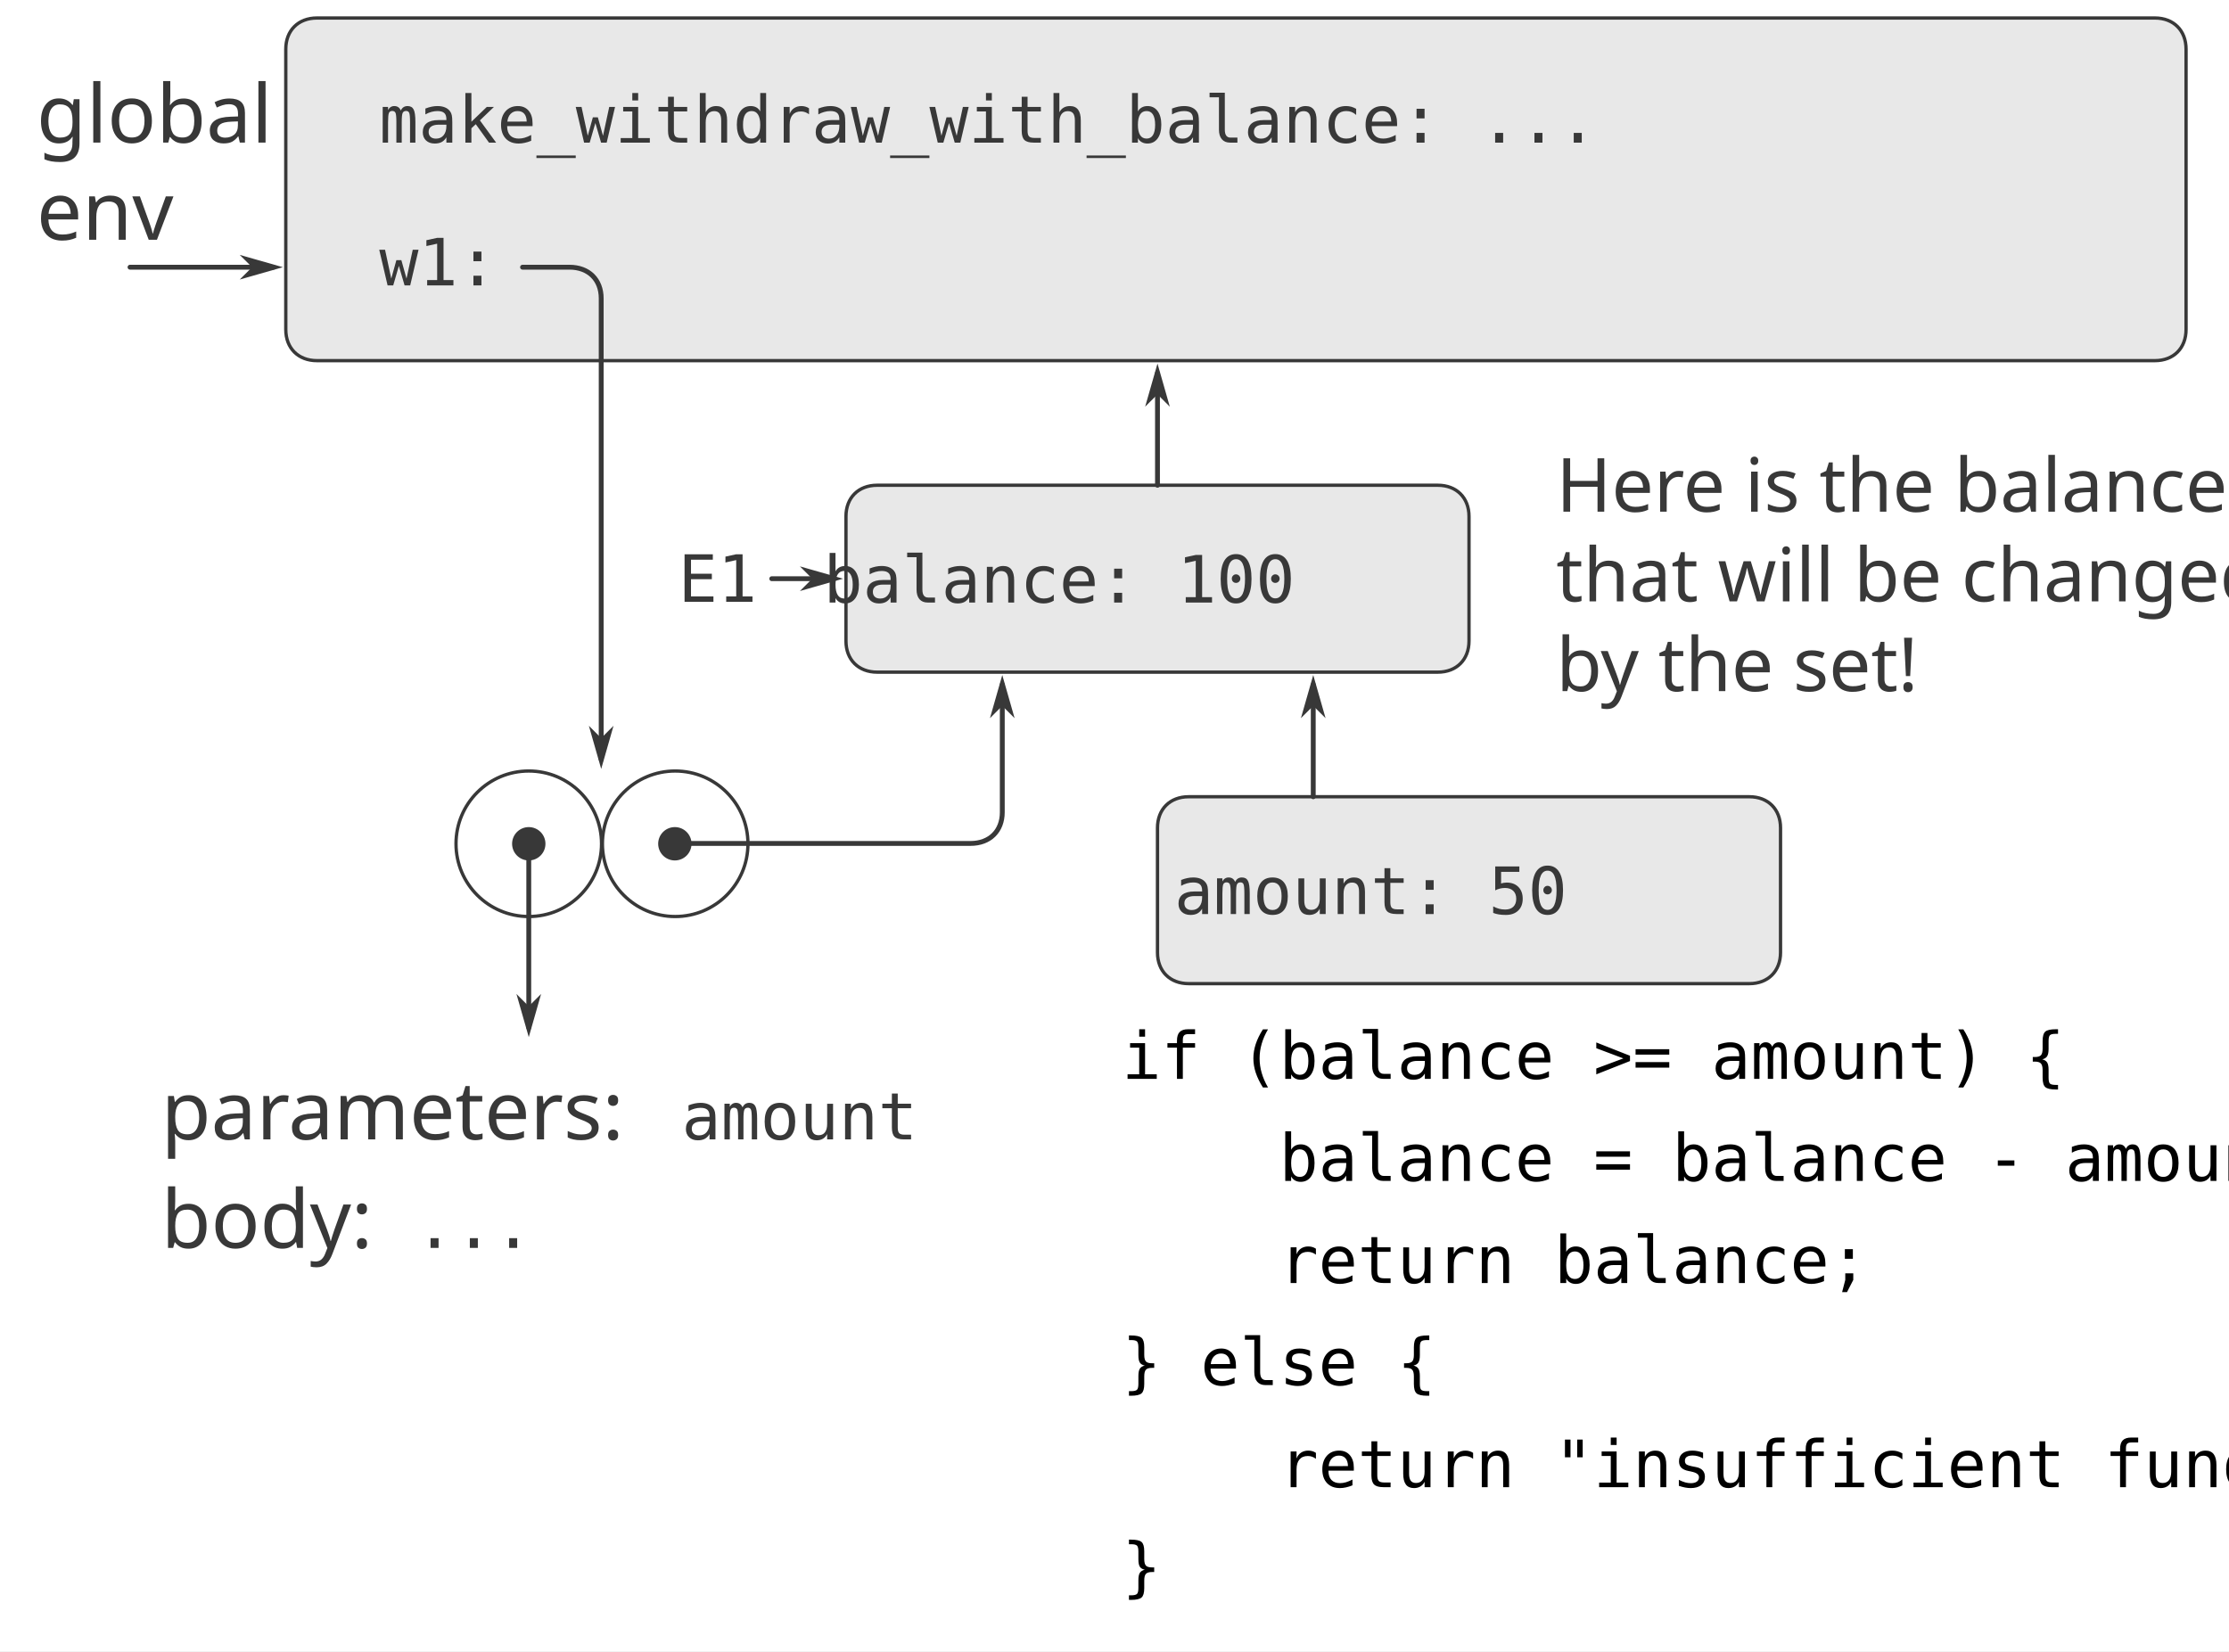
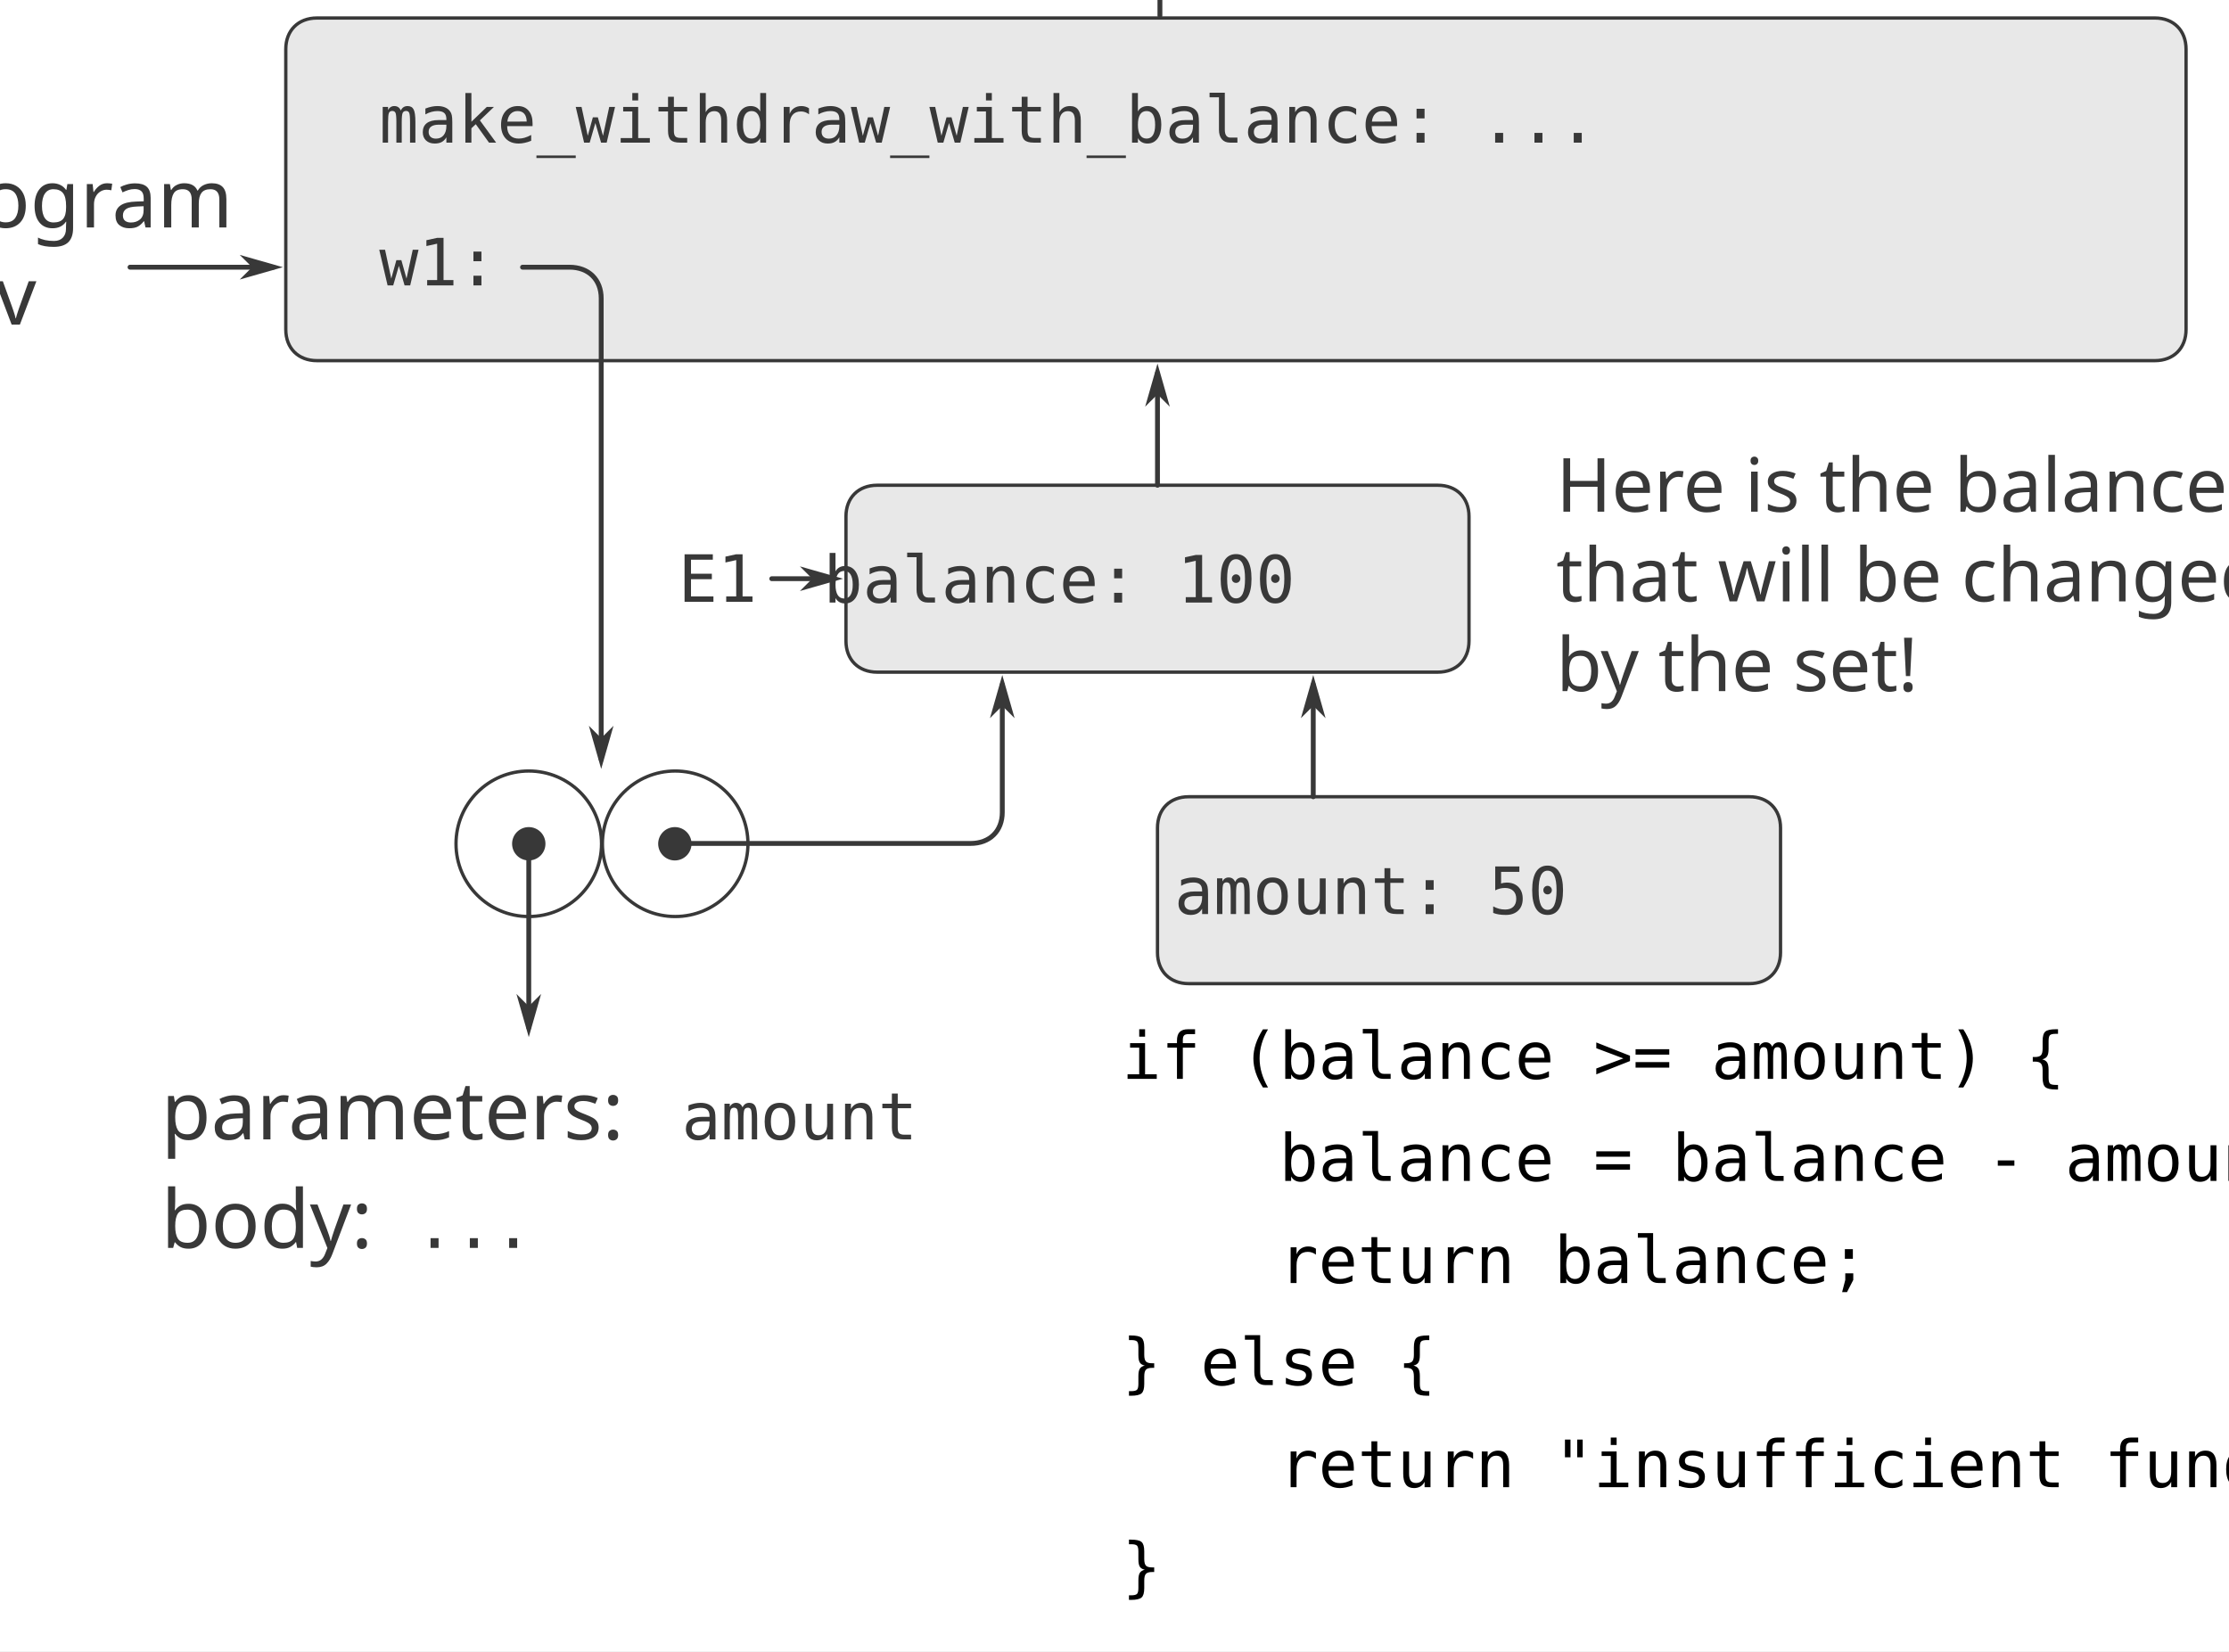
<svg xmlns="http://www.w3.org/2000/svg" preserveAspectRatio="xMinYMin meet" viewBox="0 0 683 506" id="svg4152" style="display:inline" version="1.1">
  <defs id="defs4154">
    <marker refX="0" refY="0" orient="auto" id="Arrow1Mend-6" style="overflow:visible">
      <path d="M 0,0 5,-5 -12.5,0 5,5 0,0 z" transform="matrix(-0.4,0,0,-0.4,-4,0)" id="path3809-6-2" style="fill:#383838;fill-rule:evenodd;stroke:#383838;stroke-width:1pt;marker-start:none" />
    </marker>
    <marker refX="0" refY="0" orient="auto" id="marker5058" style="overflow:visible">
      <path d="M 0,0 5,-5 -12.5,0 5,5 0,0 z" transform="matrix(-0.4,0,0,-0.4,-4,0)" id="path5060" style="fill:#383838;fill-rule:evenodd;stroke:#383838;stroke-width:1pt;marker-start:none" />
    </marker>
    <marker refX="0" refY="0" orient="auto" id="marker5062" style="overflow:visible">
      <path d="M 0,0 5,-5 -12.5,0 5,5 0,0 z" transform="matrix(-0.4,0,0,-0.4,-4,0)" id="path5064" style="fill:#383838;fill-rule:evenodd;stroke:#383838;stroke-width:1pt;marker-start:none" />
    </marker>
    <marker refX="0" refY="0" orient="auto" id="marker5066" style="overflow:visible">
      <path d="M 0,0 5,-5 -12.5,0 5,5 0,0 z" transform="matrix(-0.4,0,0,-0.4,-4,0)" id="path5068" style="fill:#383838;fill-rule:evenodd;stroke:#383838;stroke-width:1pt;marker-start:none" />
    </marker>
    <marker refX="0" refY="0" orient="auto" id="Arrow1Mend" style="overflow:visible">
      <path d="M 0,0 5,-5 -12.5,0 5,5 0,0 z" transform="matrix(-0.4,0,0,-0.4,-4,0)" id="path3809" style="fill:#383838;fill-rule:evenodd;stroke:#383838;stroke-width:1pt;marker-start:none" />
    </marker>
    <marker refX="0" refY="0" orient="auto" id="marker5072" style="overflow:visible">
      <path d="M 0,0 5,-5 -12.5,0 5,5 0,0 z" transform="matrix(-0.4,0,0,-0.4,-4,0)" id="path5074" style="fill:#383838;fill-rule:evenodd;stroke:#383838;stroke-width:1pt;marker-start:none" />
    </marker>
    <marker refX="0" refY="0" orient="auto" id="Arrow1Mend-3" style="overflow:visible">
      <path d="M 0,0 5,-5 -12.5,0 5,5 0,0 z" transform="matrix(-0.4,0,0,-0.4,-4,0)" id="path3809-6" style="fill:#383838;fill-rule:evenodd;stroke:#383838;stroke-width:1pt;marker-start:none" />
    </marker>
    <marker refX="0" refY="0" orient="auto" id="Arrow1Mend-6-4" style="overflow:visible">
      <path d="M 0,0 5,-5 -12.5,0 5,5 0,0 z" transform="matrix(-0.4,0,0,-0.4,-4,0)" id="path3809-6-2-9" style="fill:#383838;fill-rule:evenodd;stroke:#383838;stroke-width:1pt;marker-start:none" />
    </marker>
    <marker refX="0" refY="0" orient="auto" id="Arrow1Mend-4" style="overflow:visible">
      <path d="M 0,0 5,-5 -12.5,0 5,5 0,0 z" transform="matrix(-0.4,0,0,-0.4,-4,0)" id="path3809-68" style="fill:#383838;fill-rule:evenodd;stroke:#383838;stroke-width:1pt;marker-start:none" />
    </marker>
    <marker refX="0" refY="0" orient="auto" id="Arrow1Mend-6-9" style="overflow:visible">
      <path d="M 0,0 5,-5 -12.5,0 5,5 0,0 z" transform="matrix(-0.4,0,0,-0.4,-4,0)" id="path3809-6-2-3" style="fill:#383838;fill-rule:evenodd;stroke:#383838;stroke-width:1pt;marker-start:none" />
    </marker>
+     <marker refX="0" refY="0" orient="auto" id="Arrow1Mend-6-91" style="overflow:visible">
+       <path d="M 0,0 5,-5 -12.5,0 5,5 Z" transform="matrix(-0.4,0,0,-0.4,-4,0)" id="path3809-6-2-2" style="fill:#383838;fill-rule:evenodd;stroke:#383838;stroke-width:1pt;marker-start:none" />
+     </marker>
  </defs>
-   <rect width="100%" height="100%" fill="white" />
+   <rect width="100%" height="100%" fill="white" id="rect25" />
  <g transform="translate(-28.416,-31.1875)" id="layer2" style="display:inline">
-     <path d="m 125.531,36.705 563.182,0 c 5.727,0 9.545,3.818 9.545,9.545 l 0,85.909 c 0,5.727 -3.818,9.545 -9.545,9.545 l -563.182,0 c -5.727,0 -9.545,-3.818 -9.545,-9.545 l 0,-85.909 c 0,-5.727 3.818,-9.545 9.545,-9.545 z" id="rect5327" style="fill:#e8e8e8;fill-opacity:1;stroke:#383838;stroke-width:1.015;stroke-linecap:round;stroke-linejoin:round;stroke-miterlimit:4;stroke-opacity:1;stroke-dasharray:none;stroke-dashoffset:0" />
-     <path d="m 236.258,289.651 89.557,0 c 5.898,0 9.716,-3.818 9.716,-9.545 l 0,-39.127" id="path3795" style="fill:none;stroke:#383838;stroke-width:1.488;stroke-linecap:round;stroke-linejoin:round;stroke-miterlimit:4;stroke-opacity:1;stroke-dasharray:none;marker-end:url(#Arrow1Mend)" />
-     <path d="m 188.531,113.069 14.386,0 c 5.898,0 9.716,3.818 9.716,9.545 l 0,141.273" id="path3795-5" style="fill:none;stroke:#383838;stroke-width:1.488;stroke-linecap:round;stroke-linejoin:round;stroke-miterlimit:4;stroke-opacity:1;stroke-dasharray:none;marker-end:url(#Arrow1Mend)" />
-     <path d="m 68.258,113.069 43.909,0" id="path4451" style="fill:none;stroke:#383838;stroke-width:1.488;stroke-linecap:round;stroke-linejoin:round;stroke-miterlimit:4;stroke-opacity:1;stroke-dasharray:none;marker-end:url(#Arrow1Mend-6)" />
-     <path d="m 190.44,294.526 0,51.545" id="path4451-5" style="fill:none;stroke:#383838;stroke-width:1.488;stroke-linecap:round;stroke-linejoin:round;stroke-miterlimit:4;stroke-opacity:1;stroke-dasharray:none;marker-end:url(#Arrow1Mend-6)" />
-     <path d="m 190,179.862 a 2.5,2.5 0 1 1 -5,0 2.5,2.5 0 1 1 5,0 z" transform="matrix(1.909092,0,0,1.909092,-167.5147,-53.62068)" id="path5407" style="fill:#383838;fill-opacity:1;stroke:#383838;stroke-width:0.354;stroke-linecap:round;stroke-linejoin:round;stroke-miterlimit:4;stroke-opacity:1;stroke-dasharray:none;stroke-dashoffset:0" />
-     <path d="m 190,179.862 a 2.5,2.5 0 1 1 -5,0 2.5,2.5 0 1 1 5,0 z" transform="matrix(1.909092,0,0,1.909092,-122.7533,-53.62068)" id="path5407-7" style="fill:#383838;fill-opacity:1;stroke:#383838;stroke-width:0.354;stroke-linecap:round;stroke-linejoin:round;stroke-miterlimit:4;stroke-opacity:1;stroke-dasharray:none;stroke-dashoffset:0" />
-     <path d="m 199.171,180.362 a 11.171,11.171 0 1 1 -22.342,0 11.171,11.171 0 1 1 22.342,0 z" transform="matrix(1.995869,0,0,1.995869,-139.9196,-70.2265)" id="path5435-9" style="fill:none;stroke:#383838;stroke-width:0.508;stroke-linecap:round;stroke-linejoin:round;stroke-miterlimit:4;stroke-opacity:1;stroke-dasharray:none;stroke-dashoffset:0" />
-     <path d="m 199.171,180.362 a 11.171,11.171 0 1 1 -22.342,0 11.171,11.171 0 1 1 22.342,0 z" transform="matrix(1.995869,0,0,1.995869,-184.7833,-70.22649)" id="path5435-9-6" style="fill:none;stroke:#383838;stroke-width:0.508;stroke-linecap:round;stroke-linejoin:round;stroke-miterlimit:4;stroke-opacity:1;stroke-dasharray:none;stroke-dashoffset:0" />
-     <path d="m 297.179,179.887 171.818,0 c 5.727,0 9.545,3.818 9.545,9.545 l 0,38.182 c 0,5.727 -3.818,9.545 -9.545,9.545 l -171.818,0 c -5.727,0 -9.545,-3.818 -9.545,-9.545 l 0,-38.182 c 0,-5.727 3.818,-9.545 9.545,-9.545 z" id="rect5327-2" style="fill:#e8e8e8;fill-opacity:1;stroke:#383838;stroke-width:1.015;stroke-linecap:round;stroke-linejoin:round;stroke-miterlimit:4;stroke-opacity:1;stroke-dasharray:none;stroke-dashoffset:0" />
-     <path d="m 264.895,208.524 18.92,0" id="path4451-8" style="fill:none;stroke:#383838;stroke-width:1.488;stroke-linecap:round;stroke-linejoin:round;stroke-miterlimit:4;stroke-opacity:1;stroke-dasharray:none;marker-end:url(#Arrow1Mend-6)" />
-     <path d="m 383.088,179.887 0,-34.364" id="path4451-8-3" style="fill:none;stroke:#383838;stroke-width:1.488;stroke-linecap:round;stroke-linejoin:round;stroke-miterlimit:4;stroke-opacity:1;stroke-dasharray:none;marker-end:url(#Arrow1Mend-6)" />
-     <path d="m 392.633,275.342 171.818,0 c 5.727,0 9.545,3.818 9.545,9.545 l 0,38.182 c 0,5.727 -3.818,9.545 -9.545,9.545 l -171.818,0 c -5.727,0 -9.545,-3.818 -9.545,-9.545 l 0,-38.182 c 0,-5.727 3.818,-9.545 9.545,-9.545 z" id="rect5327-2-7" style="fill:#e8e8e8;fill-opacity:1;stroke:#383838;stroke-width:1.015;stroke-linecap:round;stroke-linejoin:round;stroke-miterlimit:4;stroke-opacity:1;stroke-dasharray:none;stroke-dashoffset:0;display:inline" />
+     <path d="M 125.531,36.705 H 688.713 c 5.727,0 9.545,3.818 9.545,9.545 v 85.909 c 0,5.727 -3.818,9.545 -9.545,9.545 H 125.531 c -5.727,0 -9.545,-3.818 -9.545,-9.545 V 46.251 c 0,-5.727 3.818,-9.545 9.545,-9.545 z" id="rect5327" style="fill:#e8e8e8;fill-opacity:1;stroke:#383838;stroke-width:1.015;stroke-linecap:round;stroke-linejoin:round;stroke-miterlimit:4;stroke-dasharray:none;stroke-dashoffset:0;stroke-opacity:1" />
+     <path d="m 236.258,289.651 h 89.557 c 5.898,0 9.716,-3.818 9.716,-9.545 v -39.127" id="path3795" style="fill:none;stroke:#383838;stroke-width:1.488;stroke-linecap:round;stroke-linejoin:round;stroke-miterlimit:4;stroke-dasharray:none;stroke-opacity:1;marker-end:url(#Arrow1Mend)" />
+     <path d="m 188.531,113.069 h 14.386 c 5.898,0 9.716,3.818 9.716,9.545 v 141.273" id="path3795-5" style="fill:none;stroke:#383838;stroke-width:1.488;stroke-linecap:round;stroke-linejoin:round;stroke-miterlimit:4;stroke-dasharray:none;stroke-opacity:1;marker-end:url(#Arrow1Mend)" />
+     <path d="m 68.258,113.069 h 43.909" id="path4451" style="fill:none;stroke:#383838;stroke-width:1.488;stroke-linecap:round;stroke-linejoin:round;stroke-miterlimit:4;stroke-dasharray:none;stroke-opacity:1;marker-end:url(#Arrow1Mend-6)" />
+     <path d="M 190.44,294.526 V 346.071" id="path4451-5" style="fill:none;stroke:#383838;stroke-width:1.488;stroke-linecap:round;stroke-linejoin:round;stroke-miterlimit:4;stroke-dasharray:none;stroke-opacity:1;marker-end:url(#Arrow1Mend-6)" />
+     <path d="m 190,179.862 a 2.5,2.5 0 1 1 -5,0 2.5,2.5 0 1 1 5,0 z" transform="matrix(1.909092,0,0,1.909092,-167.5147,-53.62068)" id="path5407" style="fill:#383838;fill-opacity:1;stroke:#383838;stroke-width:0.354;stroke-linecap:round;stroke-linejoin:round;stroke-miterlimit:4;stroke-dasharray:none;stroke-dashoffset:0;stroke-opacity:1" />
+     <path d="m 190,179.862 a 2.5,2.5 0 1 1 -5,0 2.5,2.5 0 1 1 5,0 z" transform="matrix(1.909092,0,0,1.909092,-122.7533,-53.62068)" id="path5407-7" style="fill:#383838;fill-opacity:1;stroke:#383838;stroke-width:0.354;stroke-linecap:round;stroke-linejoin:round;stroke-miterlimit:4;stroke-dasharray:none;stroke-dashoffset:0;stroke-opacity:1" />
+     <path d="m 199.171,180.362 a 11.171,11.171 0 1 1 -22.342,0 11.171,11.171 0 1 1 22.342,0 z" transform="matrix(1.995869,0,0,1.995869,-139.9196,-70.2265)" id="path5435-9" style="fill:none;stroke:#383838;stroke-width:0.508;stroke-linecap:round;stroke-linejoin:round;stroke-miterlimit:4;stroke-dasharray:none;stroke-dashoffset:0;stroke-opacity:1" />
+     <path d="m 199.171,180.362 a 11.171,11.171 0 1 1 -22.342,0 11.171,11.171 0 1 1 22.342,0 z" transform="matrix(1.995869,0,0,1.995869,-184.7833,-70.22649)" id="path5435-9-6" style="fill:none;stroke:#383838;stroke-width:0.508;stroke-linecap:round;stroke-linejoin:round;stroke-miterlimit:4;stroke-dasharray:none;stroke-dashoffset:0;stroke-opacity:1" />
+     <path d="m 297.179,179.887 h 171.818 c 5.727,0 9.545,3.818 9.545,9.545 v 38.182 c 0,5.727 -3.818,9.545 -9.545,9.545 h -171.818 c -5.727,0 -9.545,-3.818 -9.545,-9.545 v -38.182 c 0,-5.727 3.818,-9.545 9.545,-9.545 z" id="rect5327-2" style="fill:#e8e8e8;fill-opacity:1;stroke:#383838;stroke-width:1.015;stroke-linecap:round;stroke-linejoin:round;stroke-miterlimit:4;stroke-dasharray:none;stroke-dashoffset:0;stroke-opacity:1" />
+     <path d="m 264.895,208.524 h 18.92" id="path4451-8" style="fill:none;stroke:#383838;stroke-width:1.488;stroke-linecap:round;stroke-linejoin:round;stroke-miterlimit:4;stroke-dasharray:none;stroke-opacity:1;marker-end:url(#Arrow1Mend-6)" />
+     <path d="M 383.088,179.887 V 145.524" id="path4451-8-3" style="fill:none;stroke:#383838;stroke-width:1.488;stroke-linecap:round;stroke-linejoin:round;stroke-miterlimit:4;stroke-dasharray:none;stroke-opacity:1;marker-end:url(#Arrow1Mend-6)" />
+     <path d="m 392.633,275.342 h 171.818 c 5.727,0 9.545,3.818 9.545,9.545 v 38.182 c 0,5.727 -3.818,9.545 -9.545,9.545 H 392.633 c -5.727,0 -9.545,-3.818 -9.545,-9.545 v -38.182 c 0,-5.727 3.818,-9.545 9.545,-9.545 z" id="rect5327-2-7" style="display:inline;fill:#e8e8e8;fill-opacity:1;stroke:#383838;stroke-width:1.015;stroke-linecap:round;stroke-linejoin:round;stroke-miterlimit:4;stroke-dasharray:none;stroke-dashoffset:0;stroke-opacity:1" />
  </g>
  <g transform="translate(-28.416,-31.1875)" id="layer3" style="display:inline">
    <text x="236.258" y="215.615" id="text6301" xml:space="preserve" style="font-style:normal;font-variant:normal;font-weight:normal;font-stretch:normal;font-size:20px;line-height:125%;font-family:Inconsolata;-inkscape-font-specification:Inconsolata;text-align:start;letter-spacing:0px;word-spacing:0px;text-anchor:start;fill:#383838;fill-opacity:1;stroke:none">
      <tspan x="236.258" y="215.615" id="tspan6303">E1</tspan>
    </text>
    <text x="144.622" y="74.887" id="text5493" xml:space="preserve" style="font-style:normal;font-variant:normal;font-weight:normal;font-stretch:normal;font-size:20px;line-height:125%;font-family:Inconsolata;-inkscape-font-specification:Inconsolata;text-align:start;letter-spacing:0px;word-spacing:0px;text-anchor:start;fill:#383838;fill-opacity:1;stroke:none">
      <tspan x="144.622" y="74.887" id="tspan5495">make_withdraw_with_balance: ...</tspan>
    </text>
    <text x="144.622" y="118.66" id="text5473" xml:space="preserve" style="font-style:normal;font-variant:normal;font-weight:normal;font-stretch:normal;font-size:20px;line-height:125%;font-family:Inconsolata;-inkscape-font-specification:Inconsolata;text-align:start;letter-spacing:0px;word-spacing:0px;text-anchor:start;fill:#383838;fill-opacity:1;stroke:none">
      <tspan x="144.622" y="118.66" id="tspan5475">w1:</tspan>
    </text>
-     <text x="39.622" y="74.887" id="text5477" xml:space="preserve" style="font-style:normal;font-variant:normal;font-weight:normal;font-stretch:normal;font-size:20px;line-height:120%;font-family:Inconsolata;-inkscape-font-specification:Inconsolata;text-align:start;letter-spacing:0px;word-spacing:0px;text-anchor:start;fill:#383838;fill-opacity:1;stroke:none">
-       <tspan x="39.622" y="74.887" id="tspan5479" style="font-style:normal;font-variant:normal;font-weight:normal;font-stretch:normal;font-size:24.818px;line-height:120%;font-family:'Linux Biolinum O';-inkscape-font-specification:'Linux Biolinum O'">global</tspan>
-       <tspan x="39.622" y="104.669" id="tspan5507" style="font-style:normal;font-variant:normal;font-weight:normal;font-stretch:normal;font-size:24.818px;line-height:120%;font-family:'Linux Biolinum O';-inkscape-font-specification:'Linux Biolinum O'">env</tspan>
+     <text x="-2.378" y="100.887" id="text5477" xml:space="preserve" style="font-style:normal;font-variant:normal;font-weight:normal;font-stretch:normal;font-size:20px;line-height:120%;font-family:Inconsolata;-inkscape-font-specification:Inconsolata;text-align:start;letter-spacing:0px;word-spacing:0px;text-anchor:start;fill:#383838;fill-opacity:1;stroke:none">
+       <tspan x="-2.378" y="100.887" id="tspan5479" style="font-style:normal;font-variant:normal;font-weight:normal;font-stretch:normal;font-size:24.818px;line-height:120%;font-family:'Linux Biolinum O';-inkscape-font-specification:'Linux Biolinum O'">program</tspan>
+       <tspan x="-2.378" y="130.669" id="tspan5507" style="font-style:normal;font-variant:normal;font-weight:normal;font-stretch:normal;font-size:24.818px;line-height:120%;font-family:'Linux Biolinum O';-inkscape-font-specification:'Linux Biolinum O'">env</tspan>
    </text>
    <text x="383.088" y="215.826" id="text6297" xml:space="preserve" style="font-style:normal;font-variant:normal;font-weight:normal;font-stretch:normal;font-size:20px;line-height:125%;font-family:Inconsolata;-inkscape-font-specification:Inconsolata;text-align:center;letter-spacing:0px;word-spacing:0px;text-anchor:middle;fill:#383838;fill-opacity:1;stroke:none">
      <tspan x="383.088" y="215.826" id="tspan6299">balance: 100</tspan>
    </text>
    <text x="77.804" y="380.342" id="text5497" xml:space="preserve" style="font-style:normal;font-variant:normal;font-weight:normal;font-stretch:normal;font-size:24.818px;line-height:120%;font-family:'Linux Biolinum O';-inkscape-font-specification:Sans;text-align:start;letter-spacing:0px;word-spacing:0px;text-anchor:start;fill:#383838;fill-opacity:1;stroke:none">
      <tspan x="77.804" y="380.342" id="tspan5499" style="line-height:120%">parameters:  <tspan dx="4.773" id="tspan5868" style="font-style:normal;font-variant:normal;font-weight:normal;font-stretch:normal;font-size:20px;line-height:120%;font-family:Inconsolata;-inkscape-font-specification:Inconsolata">amount</tspan>
      </tspan>
      <tspan x="77.804" y="413.59" id="tspan5914" style="font-style:normal;font-variant:normal;font-weight:normal;font-stretch:normal;line-height:120%;font-family:'Linux Biolinum O';-inkscape-font-specification:Sans">body:  <tspan id="tspan5503" style="font-style:normal;font-variant:normal;font-weight:normal;font-stretch:normal;font-size:20px;line-height:120%;font-family:Inconsolata;-inkscape-font-specification:Inconsolata">...</tspan>
      </tspan>
    </text>
    <path d="M 430.815,275.342 V 240.978" id="path4451-8-3-0" style="fill:none;stroke:#383838;stroke-width:1.488;stroke-linecap:round;stroke-linejoin:round;stroke-miterlimit:4;stroke-dasharray:none;stroke-opacity:1;marker-end:url(#Arrow1Mend-6)" />
    <text x="478.543" y="311.28" id="text6297-8" xml:space="preserve" style="font-style:normal;font-variant:normal;font-weight:normal;font-stretch:normal;font-size:20px;line-height:125%;font-family:Inconsolata;-inkscape-font-specification:Inconsolata;text-align:center;letter-spacing:0px;word-spacing:0px;text-anchor:middle;fill:#383838;fill-opacity:1;stroke:none">
      <tspan x="478.543" y="311.28" id="tspan6299-8">amount: 50</tspan>
    </text>
    <text x="505.251" y="187.986" id="text6205" xml:space="preserve" style="font-style:normal;font-variant:normal;font-weight:normal;font-stretch:normal;font-size:24.818px;line-height:120%;font-family:'Linux Biolinum O';-inkscape-font-specification:'Linux Biolinum O';text-align:start;letter-spacing:0px;word-spacing:0px;text-anchor:start;fill:#383838;fill-opacity:1;stroke:none">
      <tspan x="505.251" y="187.986" id="tspan6207" style="font-size:22.909px;line-height:120%">Here is the balance</tspan>
      <tspan x="505.251" y="215.477" id="tspan6209" style="font-size:22.909px;line-height:120%">that will be changed</tspan>
      <tspan x="505.251" y="242.968" id="tspan6211" style="font-size:22.909px;line-height:120%">by the set!</tspan>
    </text>
  </g>
  <text xml:space="preserve" style="font-style:normal;font-variant:normal;font-weight:500;font-stretch:normal;font-size:24px;line-height:125%;font-family:Inconsolata;-inkscape-font-specification:'Inconsolata, Medium';font-variant-ligatures:normal;font-variant-caps:normal;font-variant-numeric:normal;text-align:start;letter-spacing:0px;word-spacing:0px;writing-mode:lr-tb;text-anchor:start;display:inline;fill:#000000;fill-opacity:1;stroke:none;stroke-width:1px;stroke-linecap:butt;stroke-linejoin:miter;stroke-opacity:1" x="295.611" y="330.605" id="text978">
    <tspan x="295.611" y="330.605" id="tspan1006" style="font-size:20px">    if (balance &gt;= amount) {</tspan>
    <tspan x="295.611" y="361.885" id="tspan1008" style="font-size:20px">        balance = balance - amount;</tspan>
    <tspan x="295.611" y="393.165" id="tspan1010" style="font-size:20px">        return balance;</tspan>
    <tspan x="295.611" y="424.445" id="tspan1012" style="font-size:20px">    } else {</tspan>
    <tspan x="295.611" y="455.725" id="tspan1014" style="font-size:20px">        return "insufficient funds";</tspan>
    <tspan x="295.611" y="487.005" id="tspan1018" style="font-size:20px">    }</tspan>
  </text>
+   <path d="M 355.417,4.806 V -29.557" id="path4451-8-3-7" style="display:inline;fill:none;stroke:#383838;stroke-width:1.488;stroke-linecap:round;stroke-linejoin:round;stroke-miterlimit:4;stroke-dasharray:none;stroke-opacity:1;marker-end:url(#Arrow1Mend-6-91)" />
</svg>
